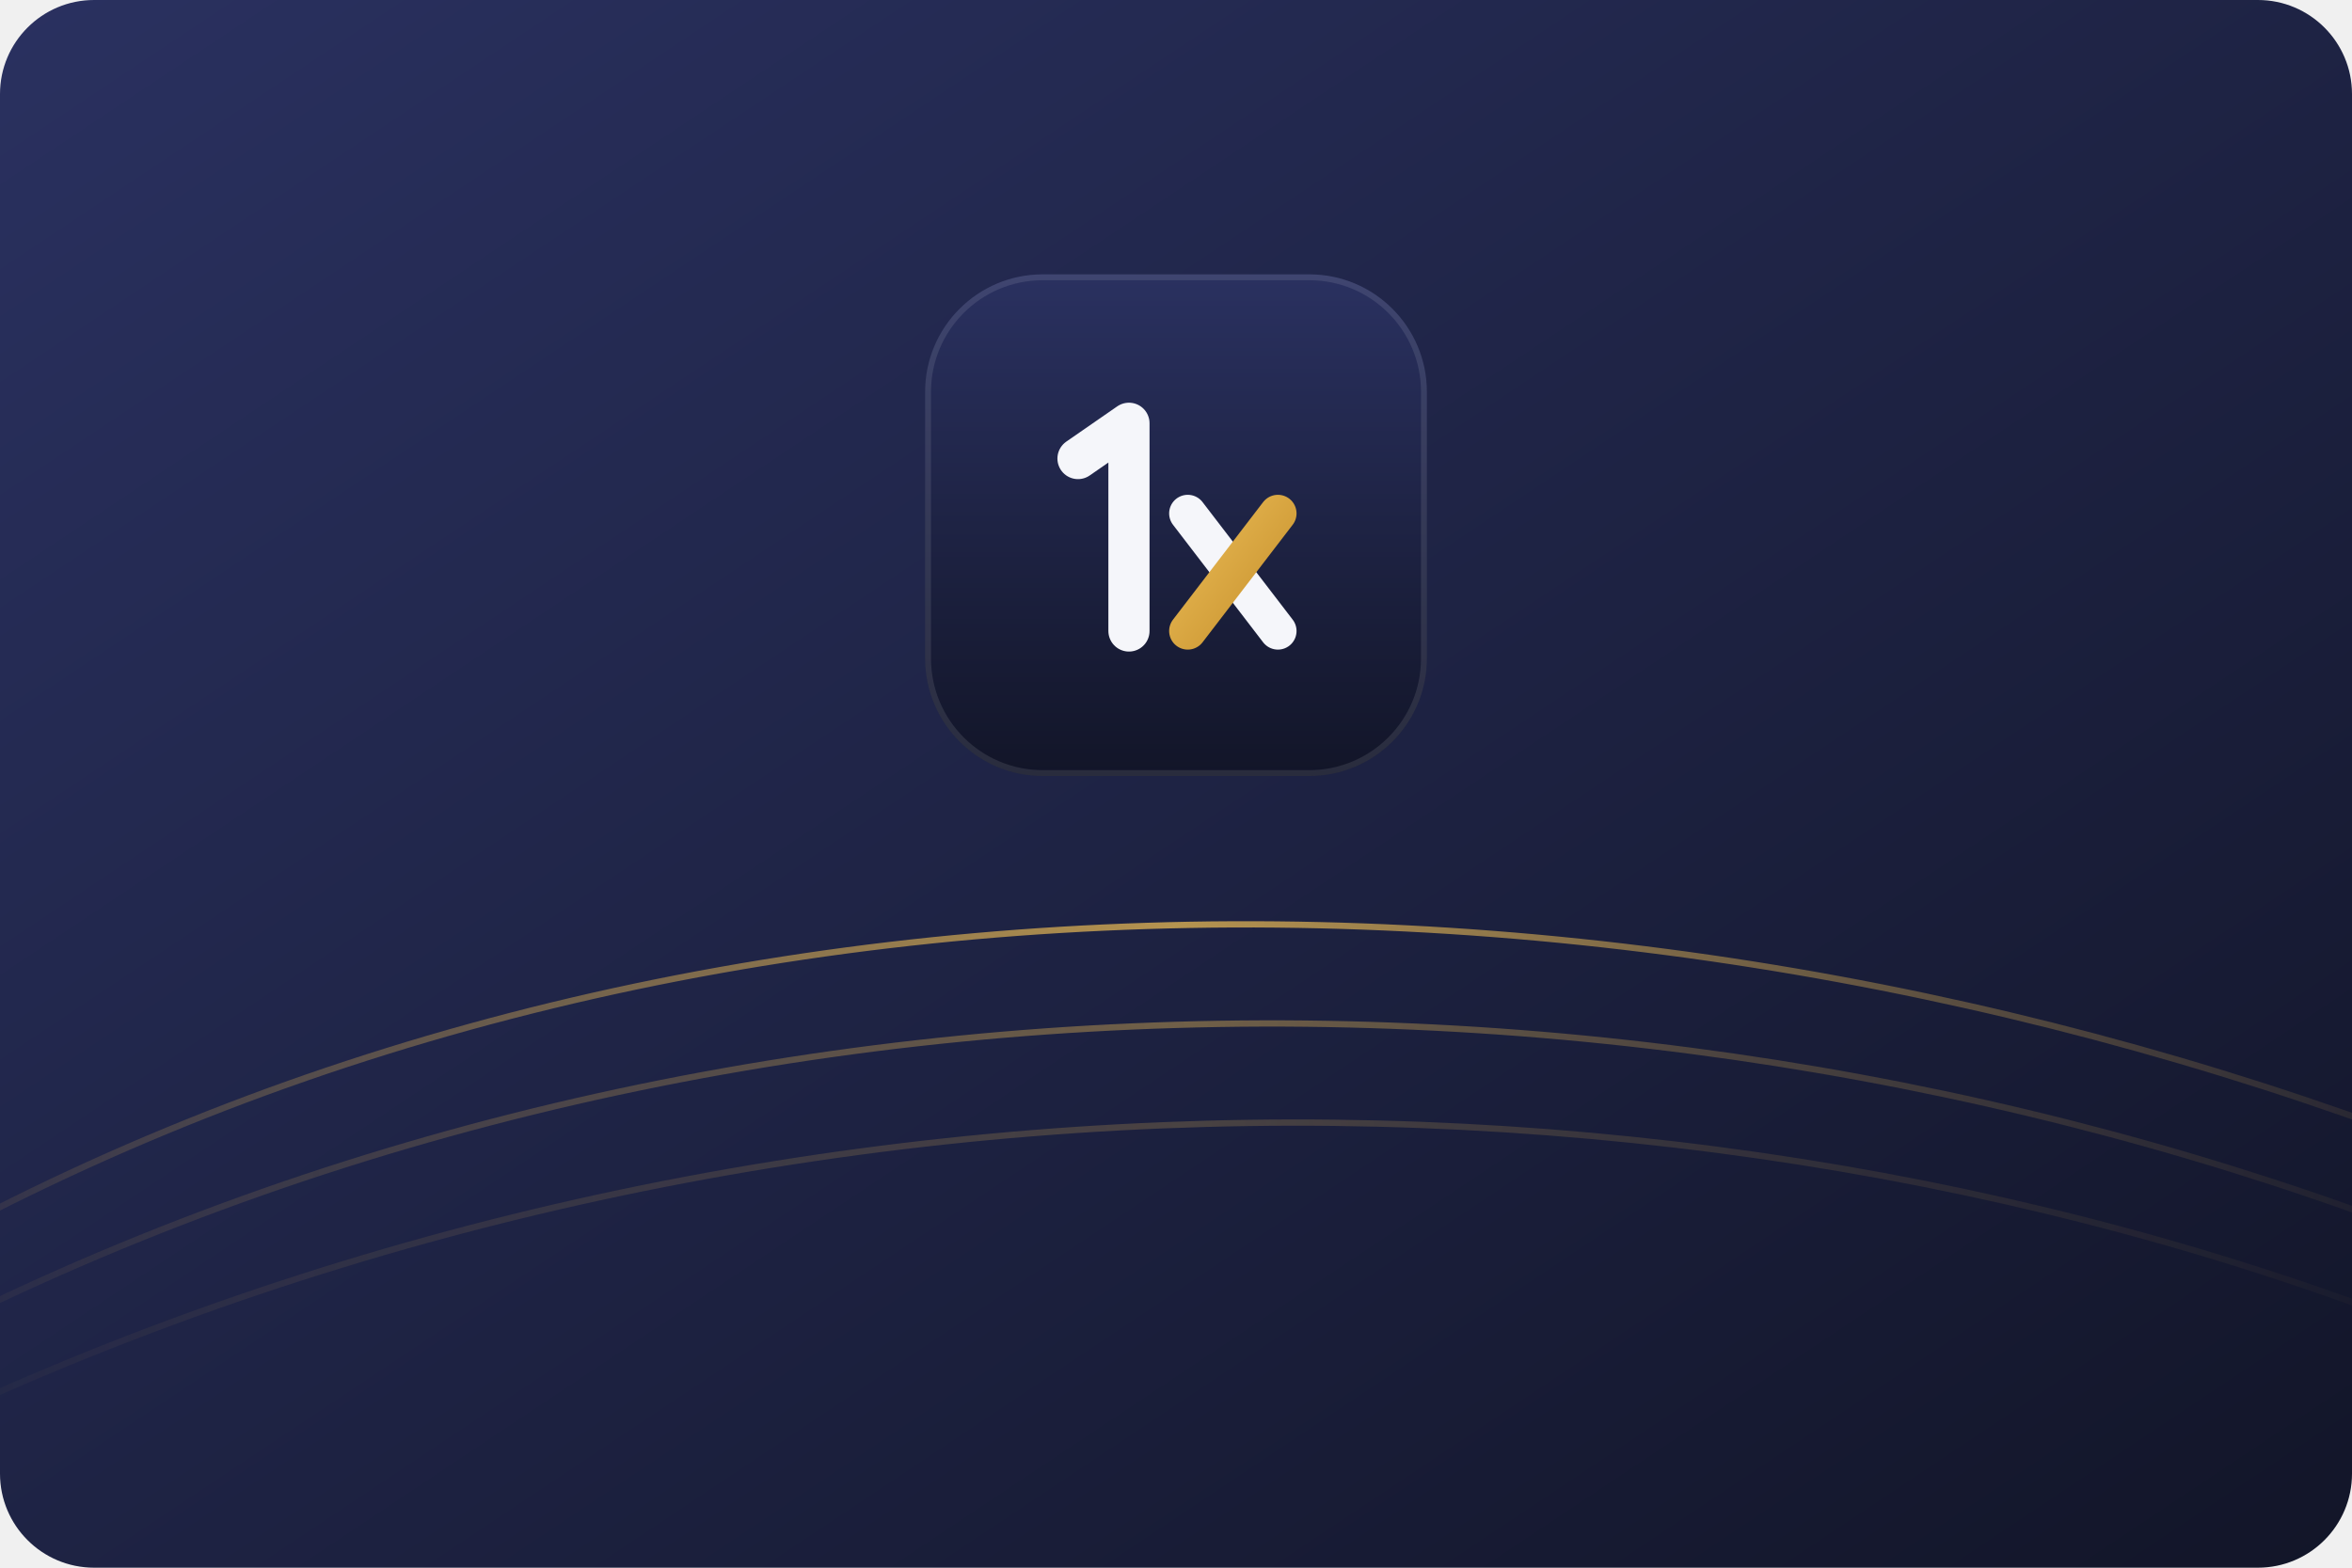
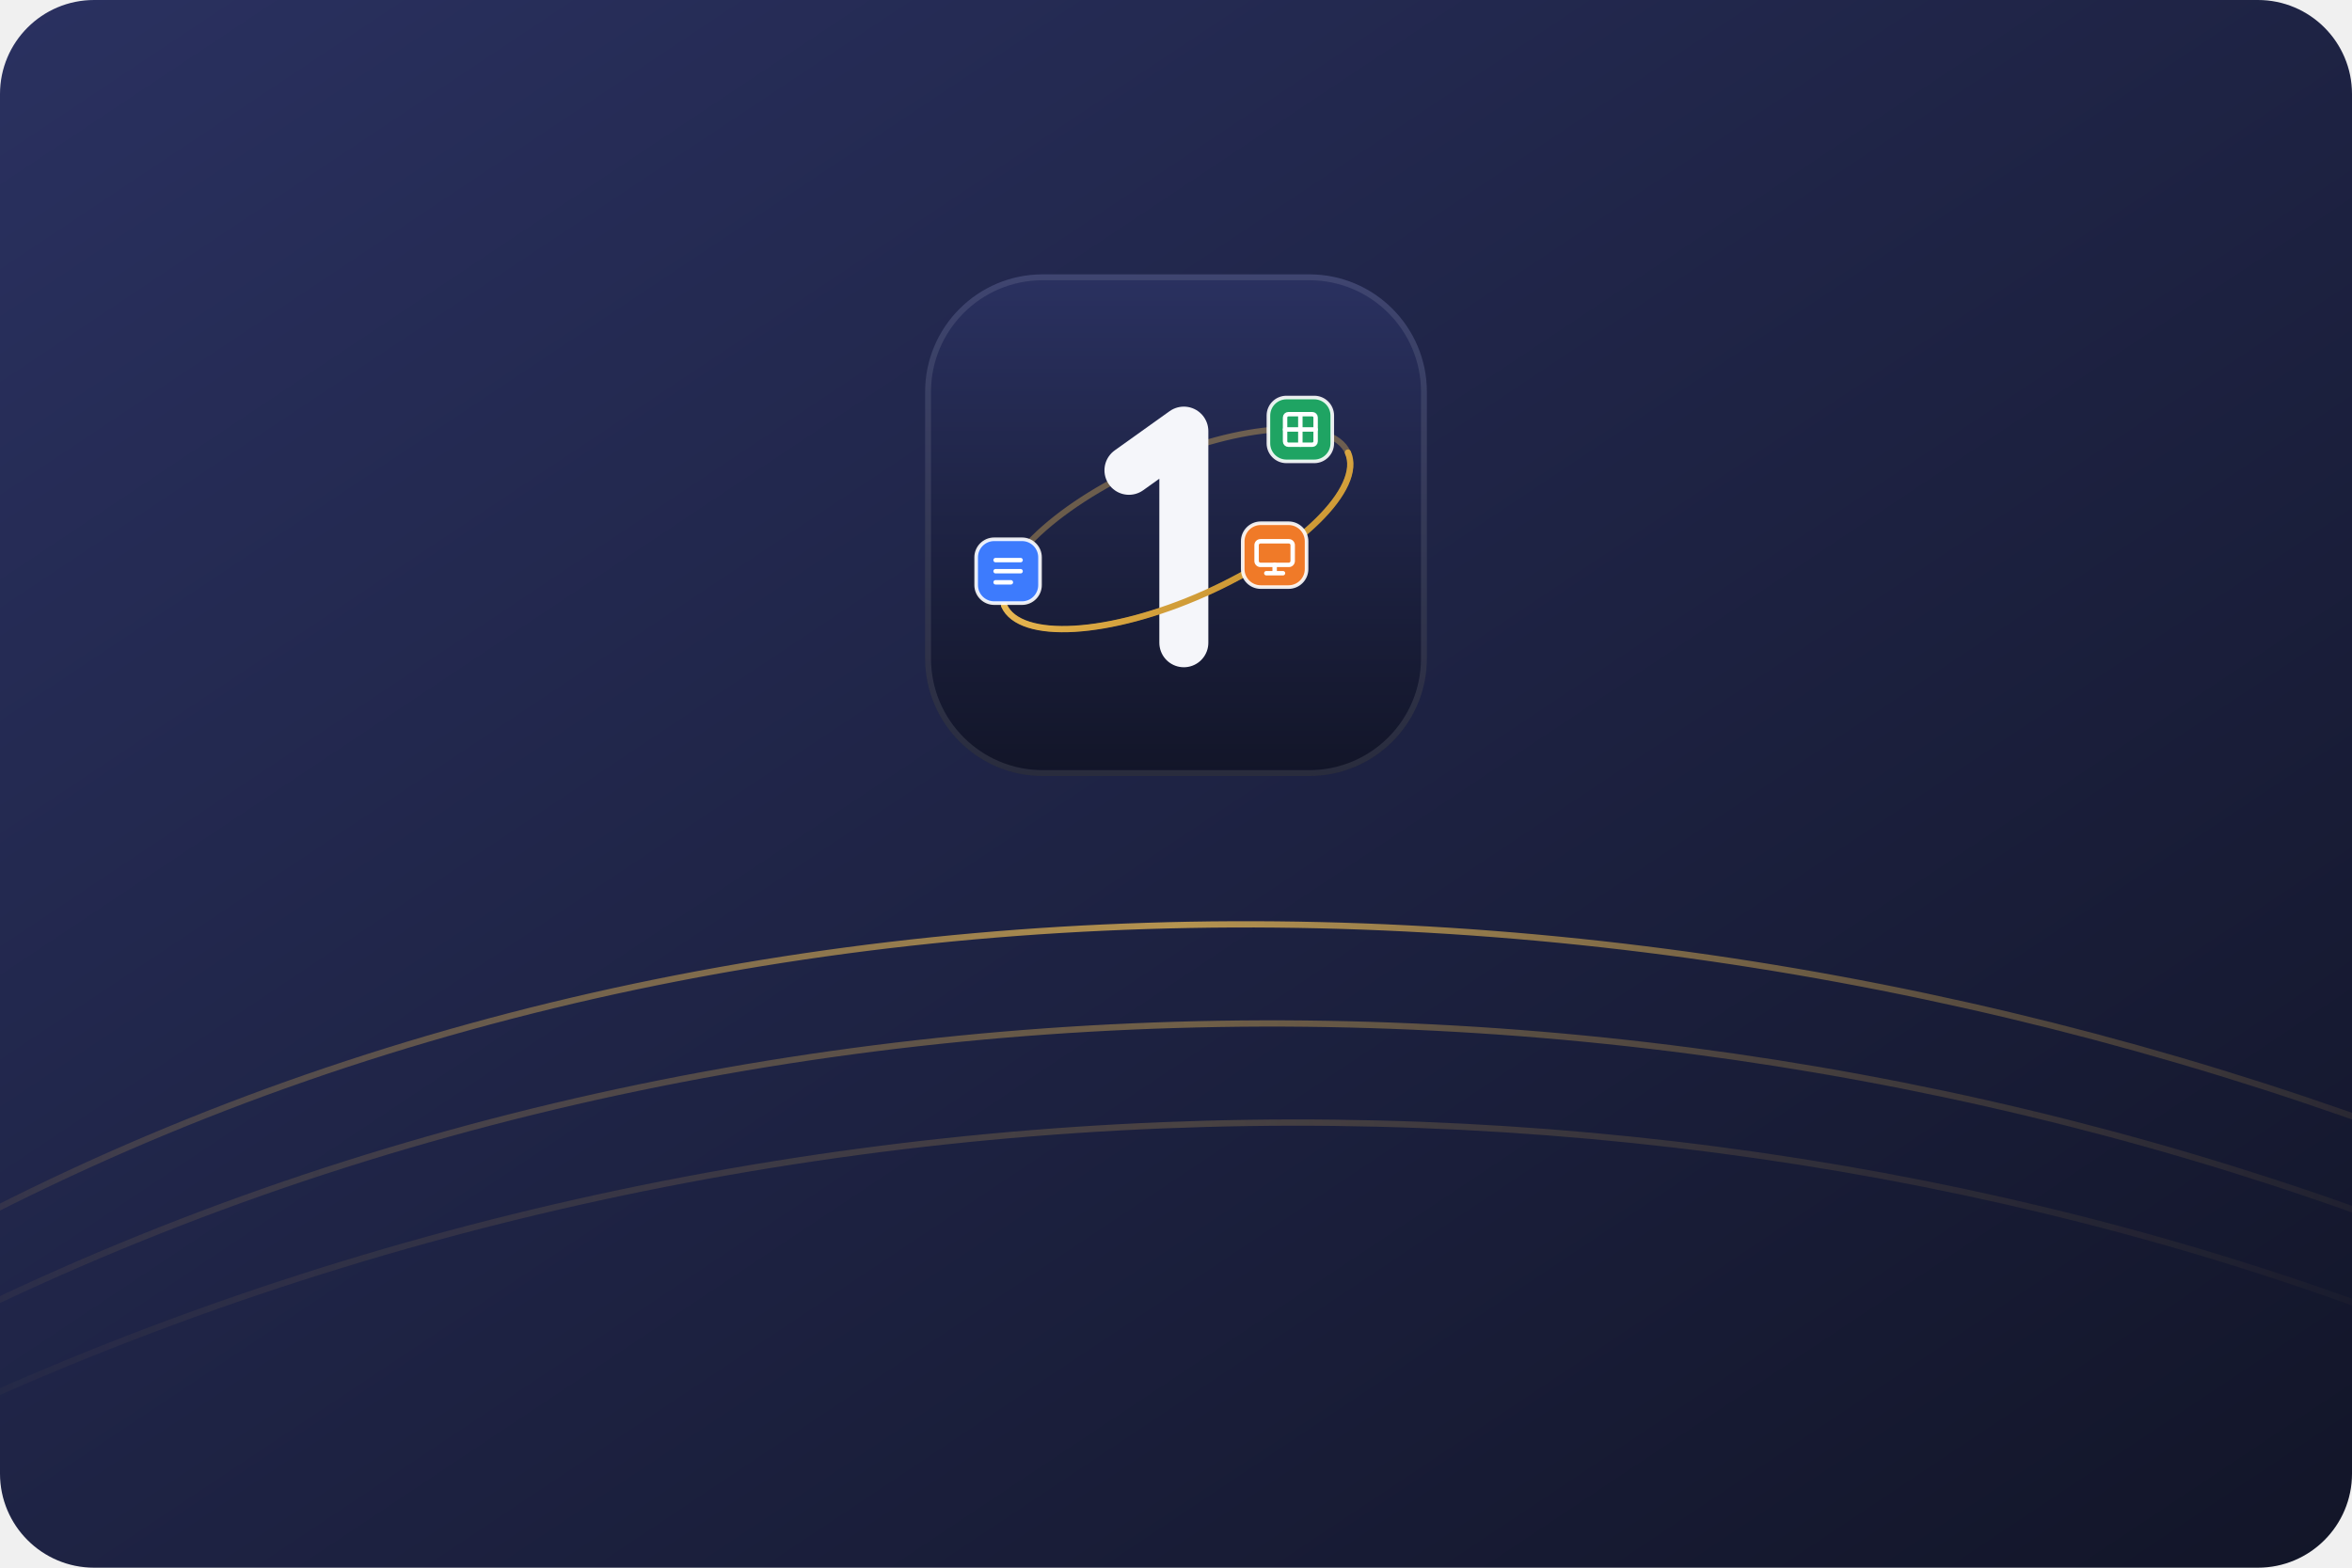
<svg xmlns="http://www.w3.org/2000/svg" viewBox="0 0 600.0 400.0">
  <defs>
    <linearGradient id="bg" x1="0" y1="0" x2="1" y2="1">
      <stop offset="0" stop-color="#2A3160" />
      <stop offset="1" stop-color="#121528" />
    </linearGradient>
    <linearGradient id="arc" x1="0" y1="0" x2="1" y2="0">
      <stop offset="0" stop-color="#E8B954" stop-opacity="0" />
      <stop offset="0.5" stop-color="#E8B954" stop-opacity="0.75" />
      <stop offset="1" stop-color="#E8B954" stop-opacity="0" />
    </linearGradient>
  </defs>
  <rect width="600" height="400" rx="24" fill="url(#bg)" />
  <g fill="none" stroke="url(#arc)" stroke-width="1.6">
    <path d="M-40 330 C 160 210, 420 210, 640 300" />
    <path d="M-40 352 C 170 236, 430 236, 640 324" stroke-opacity="0.55" />
    <path d="M-40 374 C 180 262, 440 262, 640 348" stroke-opacity="0.3" />
  </g>
  <defs>
    <linearGradient id="inka" x1="0" y1="0" x2="0" y2="1">
      <stop offset="0" stop-color="#2A3160" />
      <stop offset="1" stop-color="#121528" />
    </linearGradient>
    <linearGradient id="golda" x1="0" y1="0" x2="1" y2="1">
      <stop offset="0" stop-color="#E8B954" />
      <stop offset="1" stop-color="#C8922E" />
    </linearGradient>
  </defs>
  <g transform="translate(236.00 70.00) scale(0.5)">
    <rect x="0" y="0" width="256" height="256" rx="60" fill="url(#inka)" />
    <rect x="1.5" y="1.5" width="253" height="253" rx="58.5" fill="none" stroke="#FFFFFF" stroke-opacity="0.10" stroke-width="3" />
-     <g fill="none" stroke-linecap="round" stroke-linejoin="round">
-       <path d="M78 94 L104 76 L104 182" stroke="#F5F6FA" stroke-width="21" />
-       <path d="M134 122 L180 182" stroke="#F5F6FA" stroke-width="19" />
-       <path d="M180 122 L134 182" stroke="url(#golda)" stroke-width="19" />
+     <ellipse cx="128" cy="130" rx="96" ry="36" transform="rotate(-24 128 130)" fill="none" stroke="#E8B954" stroke-opacity="0.38" stroke-width="3" />
+     <path d="M104 100 L132 80 L132 188" fill="none" stroke="#F5F6FA" stroke-width="25" stroke-linecap="round" stroke-linejoin="round" />
+     <path d="M32 130 A96 36 0 0 0 224 130" transform="rotate(-24 128 130)" fill="none" stroke="url(#golda)" stroke-width="3.2" stroke-linecap="round" />
+     <g transform="translate(25.33 134.49) scale(1.4167)">
+       <rect x="0.5" y="0.5" width="23" height="23" rx="6.5" fill="#3D7BFD" stroke="#FFFFFF" stroke-opacity="0.9" stroke-width="1.3" />
+       <g fill="none" stroke="#FFFFFF" stroke-width="1.6" stroke-linecap="round" stroke-linejoin="round">
+         <path d="M7.5 8h9M7.5 12h9M7.5 16h5.5" />
+       </g>
+     </g>
+     <g transform="translate(174.44 62.15) scale(1.4167)">
+       <rect x="0.5" y="0.5" width="23" height="23" rx="6.5" fill="#1FA463" stroke="#FFFFFF" stroke-opacity="0.9" stroke-width="1.3" />
+       <g fill="none" stroke="#FFFFFF" stroke-width="1.6" stroke-linecap="round" stroke-linejoin="round">
+         <rect x="6.5" y="6.5" width="11" height="11" rx="1.2" />
+         <path d="M6.5 12h11M12 6.5v11" />
+       </g>
+     </g>
+     <g transform="translate(161.33 126.30) scale(1.4167)">
+       <rect x="0.5" y="0.5" width="23" height="23" rx="6.5" fill="#F07A28" stroke="#FFFFFF" stroke-opacity="0.9" stroke-width="1.3" />
+       <g fill="none" stroke="#FFFFFF" stroke-width="1.6" stroke-linecap="round" stroke-linejoin="round">
+         <rect x="5.5" y="7" width="13" height="8.5" rx="1.4" />
+         <path d="M12 15.5V18.5M9 18.5h6" />
+       </g>
    </g>
  </g>
</svg>
